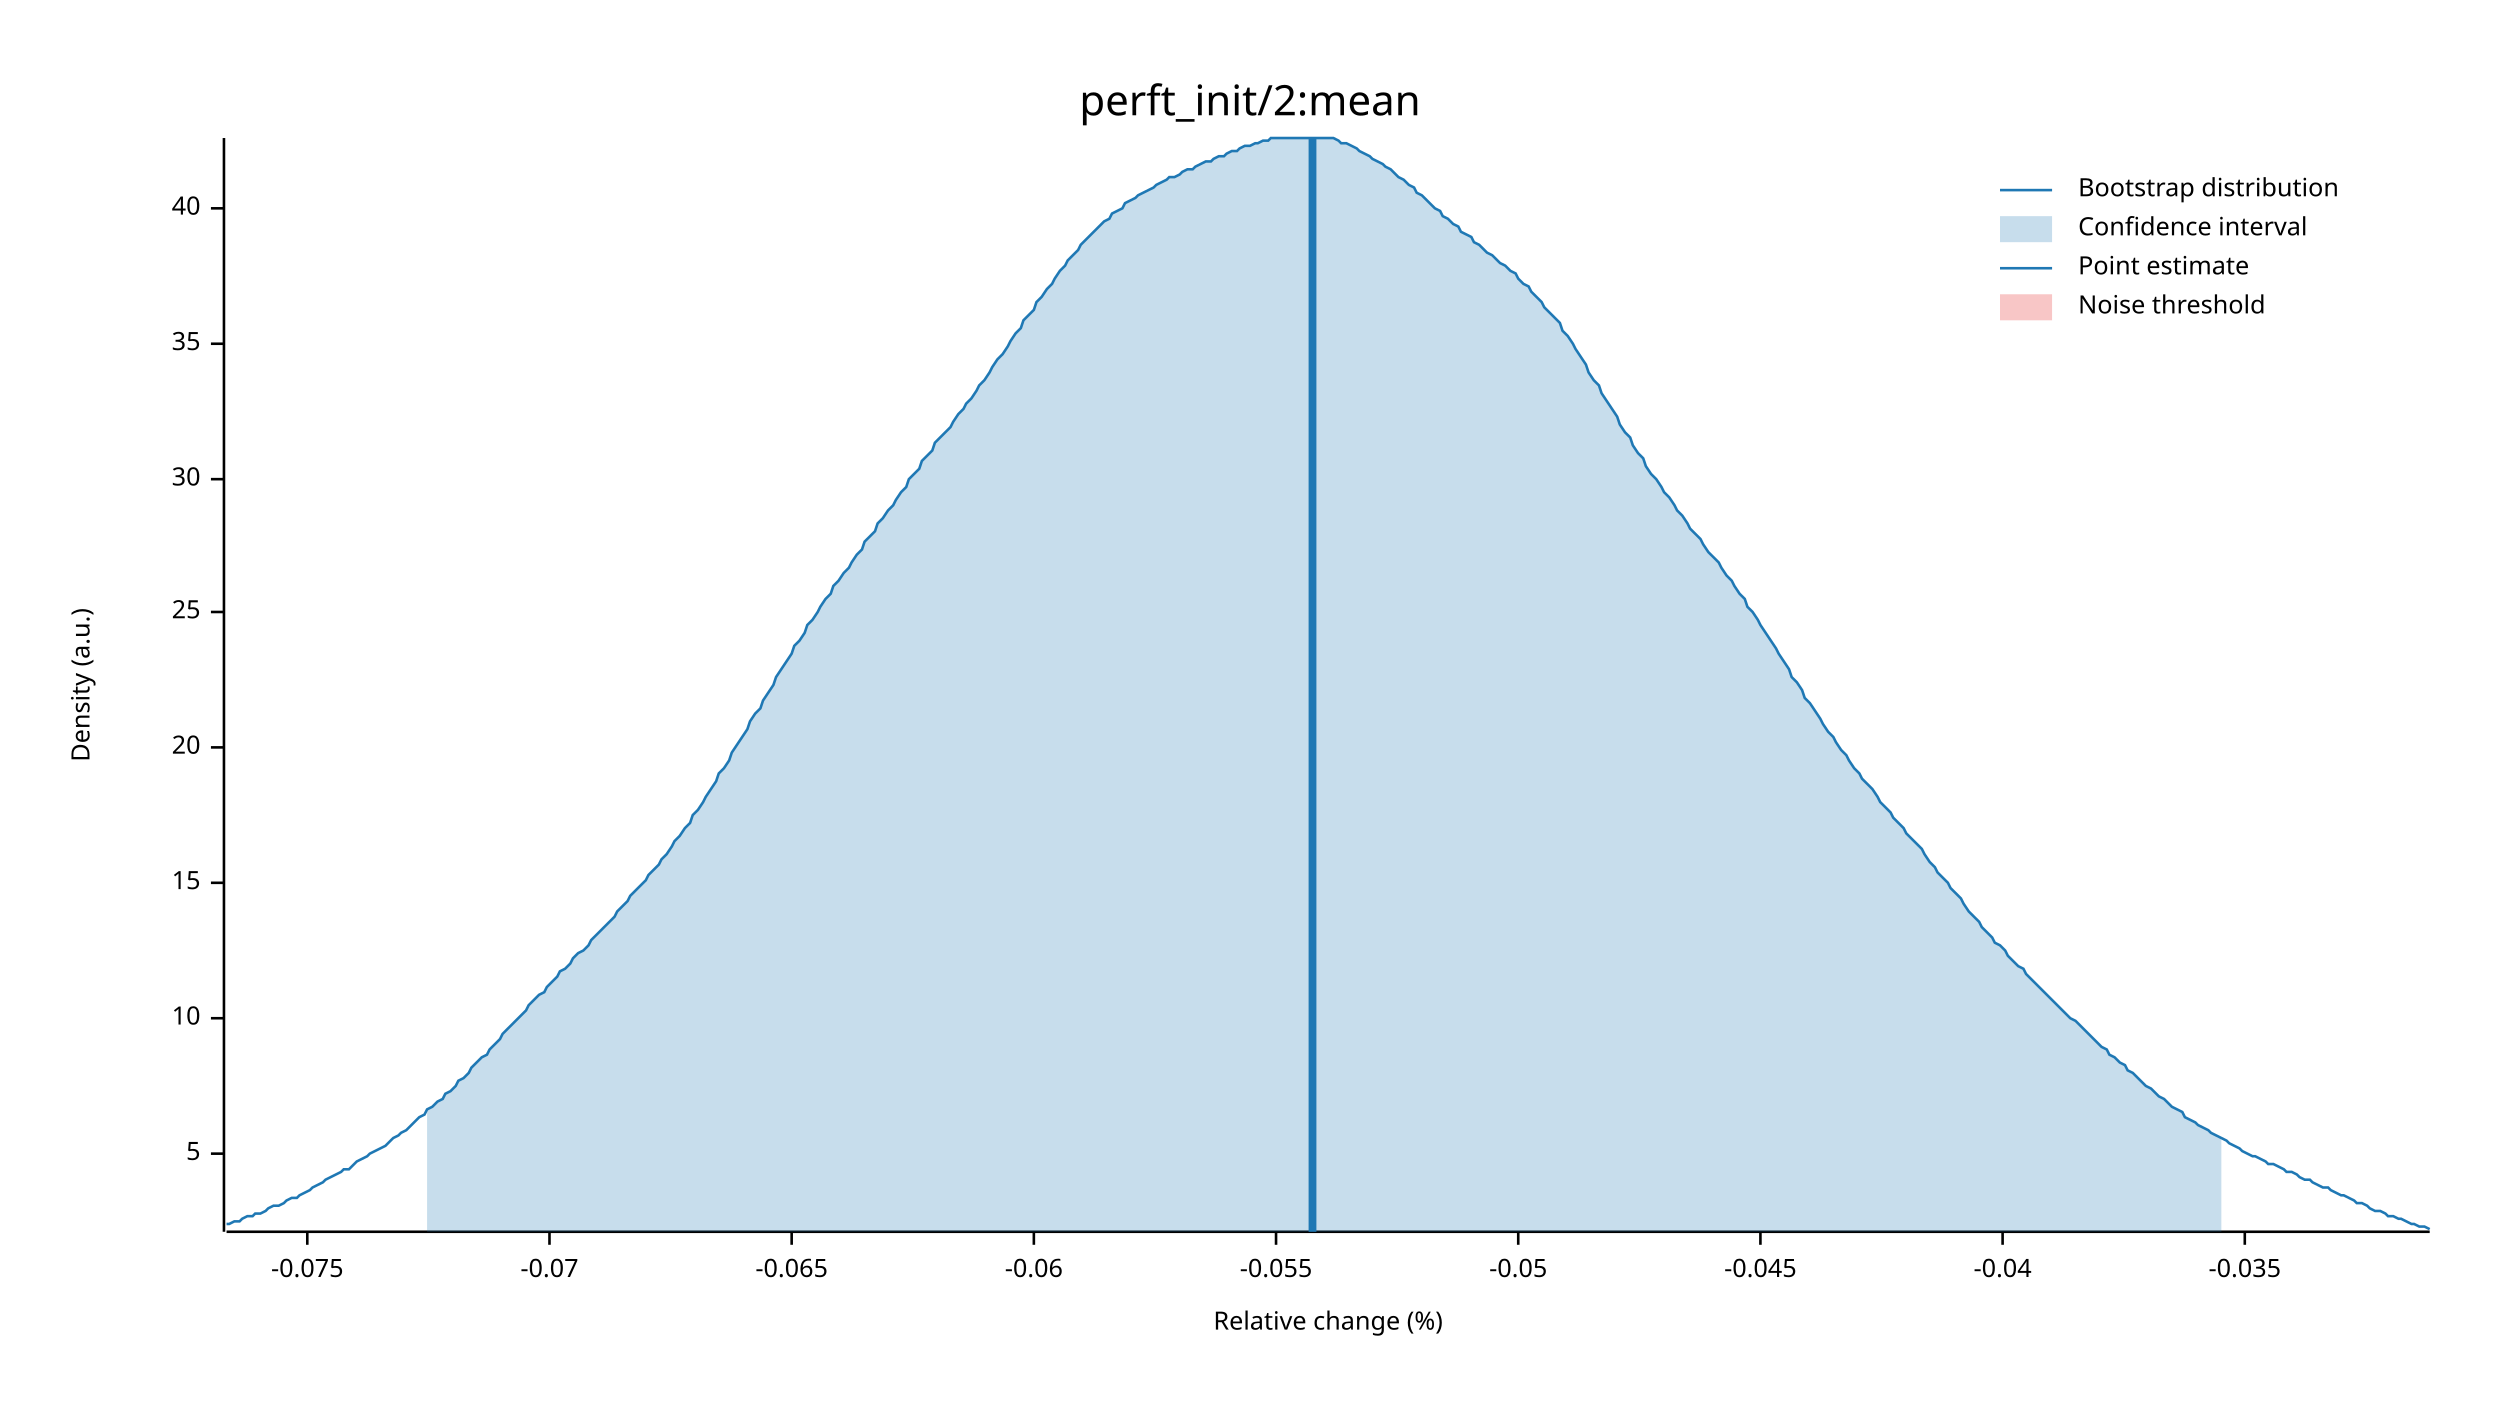
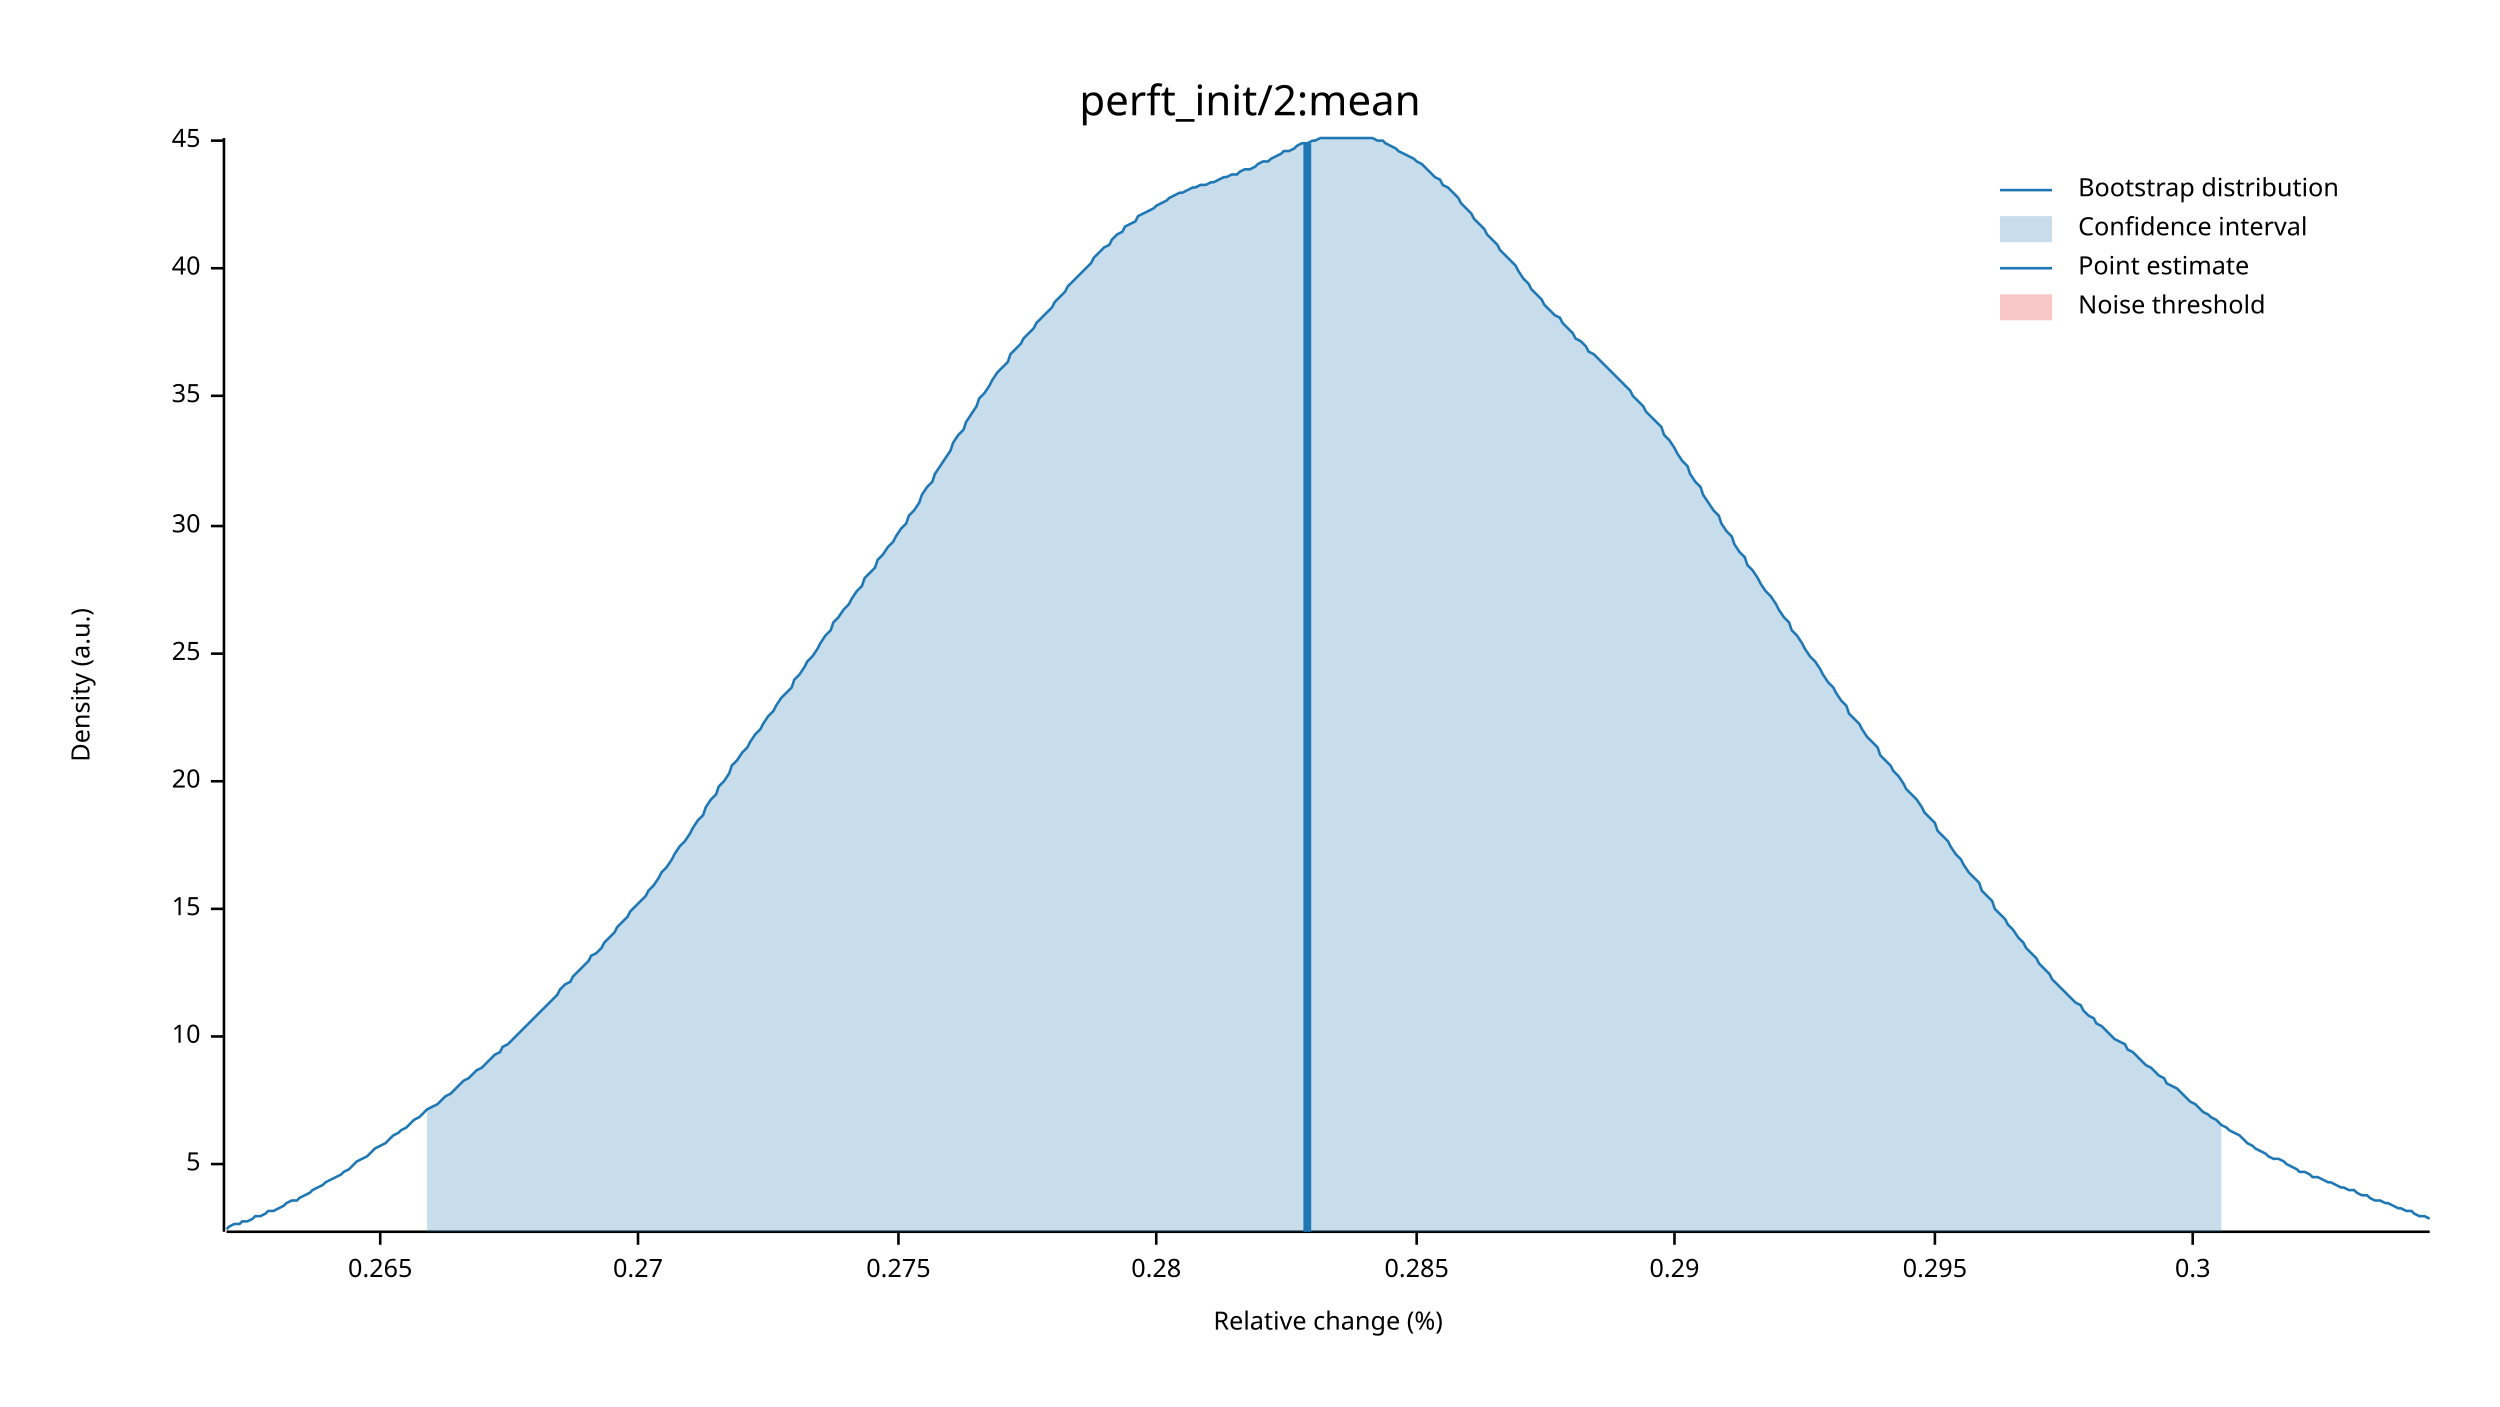
<svg xmlns="http://www.w3.org/2000/svg" width="960" height="540" viewBox="0 0 960 540">
  <text x="480" y="32" dy="0.76em" text-anchor="middle" font-family="sans-serif" font-size="16.129" opacity="1" fill="#000000">
perft_init/2:mean
</text>
  <text x="27" y="263" dy="0.76em" text-anchor="middle" font-family="sans-serif" font-size="9.677" opacity="1" fill="#000000" transform="rotate(270, 27, 263)">
Density (a.u.)
</text>
  <text x="510" y="513" dy="-0.5ex" text-anchor="middle" font-family="sans-serif" font-size="9.677" opacity="1" fill="#000000">
Relative change (%)
</text>
  <polyline fill="none" opacity="1" stroke="#000000" stroke-width="1" points="86,53 86,473 " />
-   <text x="77" y="443" dy="0.5ex" text-anchor="end" font-family="sans-serif" font-size="9.677" opacity="1" fill="#000000">
+   <text x="77" y="447" dy="0.5ex" text-anchor="end" font-family="sans-serif" font-size="9.677" opacity="1" fill="#000000">
5
</text>
-   <polyline fill="none" opacity="1" stroke="#000000" stroke-width="1" points="81,443 86,443 " />
-   <text x="77" y="391" dy="0.5ex" text-anchor="end" font-family="sans-serif" font-size="9.677" opacity="1" fill="#000000">
+   <polyline fill="none" opacity="1" stroke="#000000" stroke-width="1" points="81,447 86,447 " />
+   <text x="77" y="398" dy="0.5ex" text-anchor="end" font-family="sans-serif" font-size="9.677" opacity="1" fill="#000000">
10
</text>
-   <polyline fill="none" opacity="1" stroke="#000000" stroke-width="1" points="81,391 86,391 " />
-   <text x="77" y="339" dy="0.5ex" text-anchor="end" font-family="sans-serif" font-size="9.677" opacity="1" fill="#000000">
+   <polyline fill="none" opacity="1" stroke="#000000" stroke-width="1" points="81,398 86,398 " />
+   <text x="77" y="349" dy="0.5ex" text-anchor="end" font-family="sans-serif" font-size="9.677" opacity="1" fill="#000000">
15
</text>
-   <polyline fill="none" opacity="1" stroke="#000000" stroke-width="1" points="81,339 86,339 " />
-   <text x="77" y="287" dy="0.5ex" text-anchor="end" font-family="sans-serif" font-size="9.677" opacity="1" fill="#000000">
+   <polyline fill="none" opacity="1" stroke="#000000" stroke-width="1" points="81,349 86,349 " />
+   <text x="77" y="300" dy="0.5ex" text-anchor="end" font-family="sans-serif" font-size="9.677" opacity="1" fill="#000000">
20
</text>
-   <polyline fill="none" opacity="1" stroke="#000000" stroke-width="1" points="81,287 86,287 " />
-   <text x="77" y="235" dy="0.5ex" text-anchor="end" font-family="sans-serif" font-size="9.677" opacity="1" fill="#000000">
+   <polyline fill="none" opacity="1" stroke="#000000" stroke-width="1" points="81,300 86,300 " />
+   <text x="77" y="251" dy="0.5ex" text-anchor="end" font-family="sans-serif" font-size="9.677" opacity="1" fill="#000000">
25
</text>
-   <polyline fill="none" opacity="1" stroke="#000000" stroke-width="1" points="81,235 86,235 " />
-   <text x="77" y="184" dy="0.5ex" text-anchor="end" font-family="sans-serif" font-size="9.677" opacity="1" fill="#000000">
+   <polyline fill="none" opacity="1" stroke="#000000" stroke-width="1" points="81,251 86,251 " />
+   <text x="77" y="202" dy="0.5ex" text-anchor="end" font-family="sans-serif" font-size="9.677" opacity="1" fill="#000000">
30
</text>
-   <polyline fill="none" opacity="1" stroke="#000000" stroke-width="1" points="81,184 86,184 " />
-   <text x="77" y="132" dy="0.5ex" text-anchor="end" font-family="sans-serif" font-size="9.677" opacity="1" fill="#000000">
+   <polyline fill="none" opacity="1" stroke="#000000" stroke-width="1" points="81,202 86,202 " />
+   <text x="77" y="152" dy="0.5ex" text-anchor="end" font-family="sans-serif" font-size="9.677" opacity="1" fill="#000000">
35
</text>
-   <polyline fill="none" opacity="1" stroke="#000000" stroke-width="1" points="81,132 86,132 " />
-   <text x="77" y="80" dy="0.5ex" text-anchor="end" font-family="sans-serif" font-size="9.677" opacity="1" fill="#000000">
+   <polyline fill="none" opacity="1" stroke="#000000" stroke-width="1" points="81,152 86,152 " />
+   <text x="77" y="103" dy="0.5ex" text-anchor="end" font-family="sans-serif" font-size="9.677" opacity="1" fill="#000000">
40
</text>
-   <polyline fill="none" opacity="1" stroke="#000000" stroke-width="1" points="81,80 86,80 " />
+   <polyline fill="none" opacity="1" stroke="#000000" stroke-width="1" points="81,103 86,103 " />
+   <text x="77" y="54" dy="0.5ex" text-anchor="end" font-family="sans-serif" font-size="9.677" opacity="1" fill="#000000">
+ 45
+ </text>
+   <polyline fill="none" opacity="1" stroke="#000000" stroke-width="1" points="81,54 86,54 " />
  <polyline fill="none" opacity="1" stroke="#000000" stroke-width="1" points="87,473 933,473 " />
-   <text x="118" y="483" dy="0.76em" text-anchor="middle" font-family="sans-serif" font-size="9.677" opacity="1" fill="#000000">
- -0.075
+   <text x="146" y="483" dy="0.76em" text-anchor="middle" font-family="sans-serif" font-size="9.677" opacity="1" fill="#000000">
+ 0.265
</text>
-   <polyline fill="none" opacity="1" stroke="#000000" stroke-width="1" points="118,473 118,478 " />
-   <text x="211" y="483" dy="0.76em" text-anchor="middle" font-family="sans-serif" font-size="9.677" opacity="1" fill="#000000">
- -0.07
+   <polyline fill="none" opacity="1" stroke="#000000" stroke-width="1" points="146,473 146,478 " />
+   <text x="245" y="483" dy="0.76em" text-anchor="middle" font-family="sans-serif" font-size="9.677" opacity="1" fill="#000000">
+ 0.27
</text>
-   <polyline fill="none" opacity="1" stroke="#000000" stroke-width="1" points="211,473 211,478 " />
-   <text x="304" y="483" dy="0.76em" text-anchor="middle" font-family="sans-serif" font-size="9.677" opacity="1" fill="#000000">
- -0.065
+   <polyline fill="none" opacity="1" stroke="#000000" stroke-width="1" points="245,473 245,478 " />
+   <text x="345" y="483" dy="0.76em" text-anchor="middle" font-family="sans-serif" font-size="9.677" opacity="1" fill="#000000">
+ 0.275
</text>
-   <polyline fill="none" opacity="1" stroke="#000000" stroke-width="1" points="304,473 304,478 " />
-   <text x="397" y="483" dy="0.76em" text-anchor="middle" font-family="sans-serif" font-size="9.677" opacity="1" fill="#000000">
- -0.06
+   <polyline fill="none" opacity="1" stroke="#000000" stroke-width="1" points="345,473 345,478 " />
+   <text x="444" y="483" dy="0.76em" text-anchor="middle" font-family="sans-serif" font-size="9.677" opacity="1" fill="#000000">
+ 0.28
</text>
-   <polyline fill="none" opacity="1" stroke="#000000" stroke-width="1" points="397,473 397,478 " />
-   <text x="490" y="483" dy="0.76em" text-anchor="middle" font-family="sans-serif" font-size="9.677" opacity="1" fill="#000000">
- -0.055
+   <polyline fill="none" opacity="1" stroke="#000000" stroke-width="1" points="444,473 444,478 " />
+   <text x="544" y="483" dy="0.76em" text-anchor="middle" font-family="sans-serif" font-size="9.677" opacity="1" fill="#000000">
+ 0.285
</text>
-   <polyline fill="none" opacity="1" stroke="#000000" stroke-width="1" points="490,473 490,478 " />
-   <text x="583" y="483" dy="0.76em" text-anchor="middle" font-family="sans-serif" font-size="9.677" opacity="1" fill="#000000">
- -0.05
+   <polyline fill="none" opacity="1" stroke="#000000" stroke-width="1" points="544,473 544,478 " />
+   <text x="643" y="483" dy="0.76em" text-anchor="middle" font-family="sans-serif" font-size="9.677" opacity="1" fill="#000000">
+ 0.29
</text>
-   <polyline fill="none" opacity="1" stroke="#000000" stroke-width="1" points="583,473 583,478 " />
-   <text x="676" y="483" dy="0.76em" text-anchor="middle" font-family="sans-serif" font-size="9.677" opacity="1" fill="#000000">
- -0.045
+   <polyline fill="none" opacity="1" stroke="#000000" stroke-width="1" points="643,473 643,478 " />
+   <text x="743" y="483" dy="0.76em" text-anchor="middle" font-family="sans-serif" font-size="9.677" opacity="1" fill="#000000">
+ 0.295
</text>
-   <polyline fill="none" opacity="1" stroke="#000000" stroke-width="1" points="676,473 676,478 " />
-   <text x="769" y="483" dy="0.76em" text-anchor="middle" font-family="sans-serif" font-size="9.677" opacity="1" fill="#000000">
- -0.04
+   <polyline fill="none" opacity="1" stroke="#000000" stroke-width="1" points="743,473 743,478 " />
+   <text x="842" y="483" dy="0.76em" text-anchor="middle" font-family="sans-serif" font-size="9.677" opacity="1" fill="#000000">
+ 0.3
</text>
-   <polyline fill="none" opacity="1" stroke="#000000" stroke-width="1" points="769,473 769,478 " />
-   <text x="862" y="483" dy="0.76em" text-anchor="middle" font-family="sans-serif" font-size="9.677" opacity="1" fill="#000000">
- -0.035
- </text>
-   <polyline fill="none" opacity="1" stroke="#000000" stroke-width="1" points="862,473 862,478 " />
-   <polyline fill="none" opacity="1" stroke="#1F78B4" stroke-width="1" points="87,470 88,470 90,469 92,469 93,468 95,467 97,467 98,466 100,466 102,465 103,464 105,463 107,463 109,462 110,461 112,460 114,460 115,459 117,458 119,457 120,456 122,455 124,454 125,453 127,452 129,451 131,450 132,449 134,449 136,447 137,446 139,445 141,444 142,443 144,442 146,441 148,440 149,439 151,437 153,436 154,435 156,434 158,432 159,431 161,429 163,428 164,426 166,425 168,423 170,422 171,420 173,419 175,417 176,415 178,414 180,412 181,410 183,408 185,406 187,405 188,403 190,401 192,399 193,397 195,395 197,393 198,392 200,390 202,388 203,386 205,384 207,382 209,381 210,379 212,377 214,375 215,373 217,372 219,370 220,368 222,366 224,365 226,363 227,361 229,359 231,357 232,356 234,354 236,352 237,350 239,348 241,346 242,344 244,342 246,340 248,338 249,336 251,334 253,332 254,330 256,328 258,325 259,323 261,321 263,318 265,316 266,313 268,311 270,308 271,306 273,303 275,300 276,297 278,295 280,292 281,289 283,286 285,283 287,280 288,277 290,274 292,272 293,269 295,266 297,263 298,260 300,257 302,254 304,251 305,248 307,246 309,243 310,240 312,238 314,235 315,233 317,230 319,228 320,225 322,223 324,220 326,218 327,216 329,213 331,211 332,208 334,206 336,204 337,201 339,199 341,196 343,194 344,192 346,189 348,187 349,184 351,182 353,180 354,177 356,175 358,173 359,170 361,168 363,166 365,164 366,162 368,159 370,157 371,155 373,153 375,150 376,148 378,146 380,143 381,141 383,138 385,136 387,133 388,131 390,128 392,126 393,123 395,121 397,119 398,116 400,114 402,111 404,109 405,107 407,104 409,102 410,100 412,98 414,96 415,94 417,92 419,90 420,89 422,87 424,85 426,84 427,82 429,81 431,80 432,78 434,77 436,76 437,75 439,74 441,73 443,72 444,71 446,70 448,69 449,68 451,68 453,67 454,66 456,65 458,65 459,64 461,63 463,62 465,62 466,61 468,60 470,60 471,59 473,58 475,58 476,57 478,56 480,56 482,55 483,55 485,54 487,54 488,53 490,53 492,53 493,53 495,53 497,53 498,53 500,53 502,53 504,53 505,53 507,53 509,53 510,53 512,53 514,54 515,55 517,55 519,56 521,57 522,58 524,59 526,60 527,61 529,62 531,63 532,64 534,65 536,67 537,68 539,69 541,71 543,72 544,74 546,75 548,77 549,78 551,80 553,81 554,83 556,84 558,86 560,87 561,89 563,90 565,91 566,93 568,94 570,96 571,97 573,98 575,100 576,101 578,102 580,104 582,105 583,107 585,109 587,110 588,112 590,114 592,116 593,118 595,120 597,122 599,124 600,127 602,129 604,132 605,134 607,137 609,140 610,143 612,146 614,148 615,151 617,154 619,157 621,160 622,163 624,166 626,168 627,171 629,174 631,176 632,179 634,182 636,184 638,187 639,189 641,191 643,194 644,196 646,198 648,201 649,203 651,205 653,207 654,209 656,212 658,214 660,216 661,218 663,221 665,223 666,225 668,228 670,230 671,233 673,235 675,238 676,240 678,243 680,246 682,249 683,251 685,254 687,257 688,260 690,262 692,265 693,268 695,270 697,273 699,276 700,278 702,281 704,283 705,285 707,288 709,290 710,292 712,295 714,297 715,299 717,301 719,303 721,306 722,308 724,310 726,312 727,314 729,316 731,318 732,320 734,322 736,324 738,326 739,328 741,331 743,333 744,335 746,337 748,339 749,341 751,343 753,345 754,347 756,350 758,352 760,354 761,356 763,358 765,360 766,362 768,363 770,365 771,367 773,369 775,371 777,372 778,374 780,376 782,378 783,379 785,381 787,383 788,384 790,386 792,388 793,389 795,391 797,392 799,394 800,395 802,397 804,399 805,400 807,402 809,403 810,405 812,406 814,408 816,409 817,411 819,412 821,414 822,415 824,417 826,418 827,419 829,421 831,422 832,423 834,425 836,426 838,427 839,429 841,430 843,431 844,432 846,433 848,434 849,435 851,436 853,437 855,438 856,439 858,440 860,441 861,442 863,443 865,444 866,444 868,445 870,446 871,447 873,447 875,448 877,449 878,450 880,450 882,451 883,452 885,453 887,453 888,454 890,455 892,456 894,456 895,457 897,458 899,459 900,459 902,460 904,461 905,462 907,462 909,463 910,464 912,465 914,465 916,466 917,467 919,467 921,468 922,468 924,469 926,470 927,470 929,471 931,471 933,472 " />
-   <polygon opacity="0.25" fill="#1F78B4" points="164,426 166,425 168,423 170,422 171,420 173,419 175,417 176,415 178,414 180,412 181,410 183,408 185,406 187,405 188,403 190,401 192,399 193,397 195,395 197,393 198,392 200,390 202,388 203,386 205,384 207,382 209,381 210,379 212,377 214,375 215,373 217,372 219,370 220,368 222,366 224,365 226,363 227,361 229,359 231,357 232,356 234,354 236,352 237,350 239,348 241,346 242,344 244,342 246,340 248,338 249,336 251,334 253,332 254,330 256,328 258,325 259,323 261,321 263,318 265,316 266,313 268,311 270,308 271,306 273,303 275,300 276,297 278,295 280,292 281,289 283,286 285,283 287,280 288,277 290,274 292,272 293,269 295,266 297,263 298,260 300,257 302,254 304,251 305,248 307,246 309,243 310,240 312,238 314,235 315,233 317,230 319,228 320,225 322,223 324,220 326,218 327,216 329,213 331,211 332,208 334,206 336,204 337,201 339,199 341,196 343,194 344,192 346,189 348,187 349,184 351,182 353,180 354,177 356,175 358,173 359,170 361,168 363,166 365,164 366,162 368,159 370,157 371,155 373,153 375,150 376,148 378,146 380,143 381,141 383,138 385,136 387,133 388,131 390,128 392,126 393,123 395,121 397,119 398,116 400,114 402,111 404,109 405,107 407,104 409,102 410,100 412,98 414,96 415,94 417,92 419,90 420,89 422,87 424,85 426,84 427,82 429,81 431,80 432,78 434,77 436,76 437,75 439,74 441,73 443,72 444,71 446,70 448,69 449,68 451,68 453,67 454,66 456,65 458,65 459,64 461,63 463,62 465,62 466,61 468,60 470,60 471,59 473,58 475,58 476,57 478,56 480,56 482,55 483,55 485,54 487,54 488,53 490,53 492,53 493,53 495,53 497,53 498,53 500,53 502,53 504,53 505,53 507,53 509,53 510,53 512,53 514,54 515,55 517,55 519,56 521,57 522,58 524,59 526,60 527,61 529,62 531,63 532,64 534,65 536,67 537,68 539,69 541,71 543,72 544,74 546,75 548,77 549,78 551,80 553,81 554,83 556,84 558,86 560,87 561,89 563,90 565,91 566,93 568,94 570,96 571,97 573,98 575,100 576,101 578,102 580,104 582,105 583,107 585,109 587,110 588,112 590,114 592,116 593,118 595,120 597,122 599,124 600,127 602,129 604,132 605,134 607,137 609,140 610,143 612,146 614,148 615,151 617,154 619,157 621,160 622,163 624,166 626,168 627,171 629,174 631,176 632,179 634,182 636,184 638,187 639,189 641,191 643,194 644,196 646,198 648,201 649,203 651,205 653,207 654,209 656,212 658,214 660,216 661,218 663,221 665,223 666,225 668,228 670,230 671,233 673,235 675,238 676,240 678,243 680,246 682,249 683,251 685,254 687,257 688,260 690,262 692,265 693,268 695,270 697,273 699,276 700,278 702,281 704,283 705,285 707,288 709,290 710,292 712,295 714,297 715,299 717,301 719,303 721,306 722,308 724,310 726,312 727,314 729,316 731,318 732,320 734,322 736,324 738,326 739,328 741,331 743,333 744,335 746,337 748,339 749,341 751,343 753,345 754,347 756,350 758,352 760,354 761,356 763,358 765,360 766,362 768,363 770,365 771,367 773,369 775,371 777,372 778,374 780,376 782,378 783,379 785,381 787,383 788,384 790,386 792,388 793,389 795,391 797,392 799,394 800,395 802,397 804,399 805,400 807,402 809,403 810,405 812,406 814,408 816,409 817,411 819,412 821,414 822,415 824,417 826,418 827,419 829,421 831,422 832,423 834,425 836,426 838,427 839,429 841,430 843,431 844,432 846,433 848,434 849,435 851,436 853,437 853,473 164,473 " />
-   <polyline fill="none" opacity="1" stroke="#1F78B4" stroke-width="3" points="504,473 504,53 " />
+   <polyline fill="none" opacity="1" stroke="#000000" stroke-width="1" points="842,473 842,478 " />
+   <polyline fill="none" opacity="1" stroke="#1F78B4" stroke-width="1" points="87,472 88,471 90,470 92,470 93,469 95,469 97,468 98,467 100,467 102,466 103,465 105,465 107,464 109,463 110,462 112,461 114,461 115,460 117,459 119,458 120,457 122,456 124,455 125,454 127,453 129,452 131,451 132,450 134,449 136,447 137,446 139,445 141,444 142,443 144,441 146,440 148,439 149,438 151,436 153,435 154,434 156,433 158,431 159,430 161,429 163,427 164,426 166,425 168,424 170,422 171,421 173,420 175,418 176,417 178,415 180,414 181,413 183,411 185,410 187,408 188,407 190,405 192,404 193,402 195,401 197,399 198,398 200,396 202,394 203,393 205,391 207,389 209,387 210,386 212,384 214,382 215,380 217,378 219,377 220,375 222,373 224,371 226,369 227,367 229,366 231,364 232,362 234,360 236,358 237,356 239,354 241,352 242,350 244,348 246,346 248,344 249,342 251,340 253,337 254,335 256,333 258,330 259,328 261,325 263,323 265,320 266,318 268,315 270,313 271,310 273,307 275,305 276,302 278,300 280,297 281,294 283,292 285,289 287,287 288,285 290,282 292,280 293,278 295,275 297,273 298,271 300,268 302,266 304,264 305,261 307,259 309,256 310,254 312,252 314,249 315,247 317,244 319,242 320,239 322,237 324,234 326,232 327,230 329,227 331,225 332,222 334,220 336,218 337,215 339,213 341,210 343,208 344,206 346,203 348,201 349,198 351,196 353,193 354,190 356,187 358,185 359,182 361,179 363,176 365,173 366,170 368,167 370,165 371,162 373,159 375,156 376,153 378,151 380,148 381,146 383,143 385,141 387,139 388,136 390,134 392,132 393,130 395,128 397,126 398,124 400,122 402,120 404,118 405,116 407,114 409,112 410,110 412,108 414,106 415,105 417,103 419,101 420,99 422,97 424,95 426,94 427,92 429,90 431,89 432,87 434,86 436,85 437,83 439,82 441,81 443,80 444,79 446,78 448,77 449,76 451,75 453,74 454,74 456,73 458,72 459,72 461,71 463,71 465,70 466,70 468,69 470,68 471,68 473,67 475,67 476,66 478,65 480,65 482,64 483,63 485,62 487,62 488,61 490,60 492,59 493,58 495,58 497,57 498,56 500,55 502,55 504,54 505,54 507,53 509,53 510,53 512,53 514,53 515,53 517,53 519,53 521,53 522,53 524,53 526,53 527,53 529,54 531,54 532,55 534,56 536,57 537,58 539,59 541,60 543,61 544,62 546,63 548,65 549,66 551,68 553,69 554,71 556,72 558,74 560,76 561,78 563,80 565,82 566,84 568,86 570,88 571,90 573,92 575,94 576,96 578,98 580,100 582,102 583,104 585,107 587,109 588,111 590,113 592,115 593,117 595,119 597,121 599,122 600,124 602,126 604,128 605,130 607,131 609,133 610,135 612,136 614,138 615,139 617,141 619,143 621,145 622,146 624,148 626,150 627,152 629,154 631,156 632,158 634,160 636,162 638,164 639,167 641,169 643,172 644,174 646,177 648,179 649,182 651,185 653,187 654,190 656,193 658,196 660,198 661,201 663,204 665,206 666,209 668,212 670,214 671,217 673,219 675,222 676,224 678,227 680,229 682,232 683,234 685,237 687,239 688,242 690,244 692,247 693,249 695,252 697,254 699,257 700,259 702,262 704,264 705,266 707,269 709,271 710,274 712,276 714,278 715,280 717,283 719,285 721,287 722,290 724,292 726,294 727,296 729,298 731,301 732,303 734,305 736,307 738,310 739,312 741,314 743,316 744,319 746,321 748,323 749,325 751,328 753,330 754,332 756,335 758,337 760,339 761,342 763,344 765,346 766,349 768,351 770,353 771,355 773,357 775,360 777,362 778,364 780,366 782,368 783,370 785,372 787,374 788,376 790,378 792,380 793,381 795,383 797,385 799,386 800,388 802,390 804,391 805,393 807,394 809,396 810,397 812,399 814,400 816,401 817,403 819,404 821,406 822,407 824,409 826,410 827,411 829,413 831,414 832,416 834,417 836,418 838,420 839,421 841,423 843,424 844,425 846,427 848,428 849,429 851,430 853,432 855,433 856,434 858,435 860,436 861,437 863,439 865,440 866,441 868,442 870,443 871,444 873,445 875,445 877,446 878,447 880,448 882,449 883,450 885,450 887,451 888,452 890,452 892,453 894,454 895,454 897,455 899,456 900,456 902,457 904,457 905,458 907,459 909,459 910,460 912,461 914,461 916,462 917,462 919,463 921,464 922,464 924,465 926,465 927,466 929,467 931,467 933,468 " />
+   <polygon opacity="0.25" fill="#1F78B4" points="164,426 166,425 168,424 170,422 171,421 173,420 175,418 176,417 178,415 180,414 181,413 183,411 185,410 187,408 188,407 190,405 192,404 193,402 195,401 197,399 198,398 200,396 202,394 203,393 205,391 207,389 209,387 210,386 212,384 214,382 215,380 217,378 219,377 220,375 222,373 224,371 226,369 227,367 229,366 231,364 232,362 234,360 236,358 237,356 239,354 241,352 242,350 244,348 246,346 248,344 249,342 251,340 253,337 254,335 256,333 258,330 259,328 261,325 263,323 265,320 266,318 268,315 270,313 271,310 273,307 275,305 276,302 278,300 280,297 281,294 283,292 285,289 287,287 288,285 290,282 292,280 293,278 295,275 297,273 298,271 300,268 302,266 304,264 305,261 307,259 309,256 310,254 312,252 314,249 315,247 317,244 319,242 320,239 322,237 324,234 326,232 327,230 329,227 331,225 332,222 334,220 336,218 337,215 339,213 341,210 343,208 344,206 346,203 348,201 349,198 351,196 353,193 354,190 356,187 358,185 359,182 361,179 363,176 365,173 366,170 368,167 370,165 371,162 373,159 375,156 376,153 378,151 380,148 381,146 383,143 385,141 387,139 388,136 390,134 392,132 393,130 395,128 397,126 398,124 400,122 402,120 404,118 405,116 407,114 409,112 410,110 412,108 414,106 415,105 417,103 419,101 420,99 422,97 424,95 426,94 427,92 429,90 431,89 432,87 434,86 436,85 437,83 439,82 441,81 443,80 444,79 446,78 448,77 449,76 451,75 453,74 454,74 456,73 458,72 459,72 461,71 463,71 465,70 466,70 468,69 470,68 471,68 473,67 475,67 476,66 478,65 480,65 482,64 483,63 485,62 487,62 488,61 490,60 492,59 493,58 495,58 497,57 498,56 500,55 502,55 504,54 505,54 507,53 509,53 510,53 512,53 514,53 515,53 517,53 519,53 521,53 522,53 524,53 526,53 527,53 529,54 531,54 532,55 534,56 536,57 537,58 539,59 541,60 543,61 544,62 546,63 548,65 549,66 551,68 553,69 554,71 556,72 558,74 560,76 561,78 563,80 565,82 566,84 568,86 570,88 571,90 573,92 575,94 576,96 578,98 580,100 582,102 583,104 585,107 587,109 588,111 590,113 592,115 593,117 595,119 597,121 599,122 600,124 602,126 604,128 605,130 607,131 609,133 610,135 612,136 614,138 615,139 617,141 619,143 621,145 622,146 624,148 626,150 627,152 629,154 631,156 632,158 634,160 636,162 638,164 639,167 641,169 643,172 644,174 646,177 648,179 649,182 651,185 653,187 654,190 656,193 658,196 660,198 661,201 663,204 665,206 666,209 668,212 670,214 671,217 673,219 675,222 676,224 678,227 680,229 682,232 683,234 685,237 687,239 688,242 690,244 692,247 693,249 695,252 697,254 699,257 700,259 702,262 704,264 705,266 707,269 709,271 710,274 712,276 714,278 715,280 717,283 719,285 721,287 722,290 724,292 726,294 727,296 729,298 731,301 732,303 734,305 736,307 738,310 739,312 741,314 743,316 744,319 746,321 748,323 749,325 751,328 753,330 754,332 756,335 758,337 760,339 761,342 763,344 765,346 766,349 768,351 770,353 771,355 773,357 775,360 777,362 778,364 780,366 782,368 783,370 785,372 787,374 788,376 790,378 792,380 793,381 795,383 797,385 799,386 800,388 802,390 804,391 805,393 807,394 809,396 810,397 812,399 814,400 816,401 817,403 819,404 821,406 822,407 824,409 826,410 827,411 829,413 831,414 832,416 834,417 836,418 838,420 839,421 841,423 843,424 844,425 846,427 848,428 849,429 851,430 853,432 853,473 164,473 " />
+   <polyline fill="none" opacity="1" stroke="#1F78B4" stroke-width="3" points="502,473 502,55 " />
  <rect x="510" y="53" width="0" height="419" opacity="0.1" fill="#E31A1C" stroke="none" />
  <text x="798" y="68" dy="0.76em" text-anchor="start" font-family="sans-serif" font-size="9.677" opacity="1" fill="#000000">
Bootstrap distribution
</text>
  <text x="798" y="83" dy="0.76em" text-anchor="start" font-family="sans-serif" font-size="9.677" opacity="1" fill="#000000">
Confidence interval
</text>
  <text x="798" y="98" dy="0.76em" text-anchor="start" font-family="sans-serif" font-size="9.677" opacity="1" fill="#000000">
Point estimate
</text>
  <text x="798" y="113" dy="0.76em" text-anchor="start" font-family="sans-serif" font-size="9.677" opacity="1" fill="#000000">
Noise threshold
</text>
  <polyline fill="none" opacity="1" stroke="#1F78B4" stroke-width="1" points="768,73 788,73 " />
  <rect x="768" y="83" width="20" height="10" opacity="0.25" fill="#1F78B4" stroke="none" />
  <polyline fill="none" opacity="1" stroke="#1F78B4" stroke-width="1" points="768,103 788,103 " />
  <rect x="768" y="113" width="20" height="10" opacity="0.25" fill="#E31A1C" stroke="none" />
</svg>
